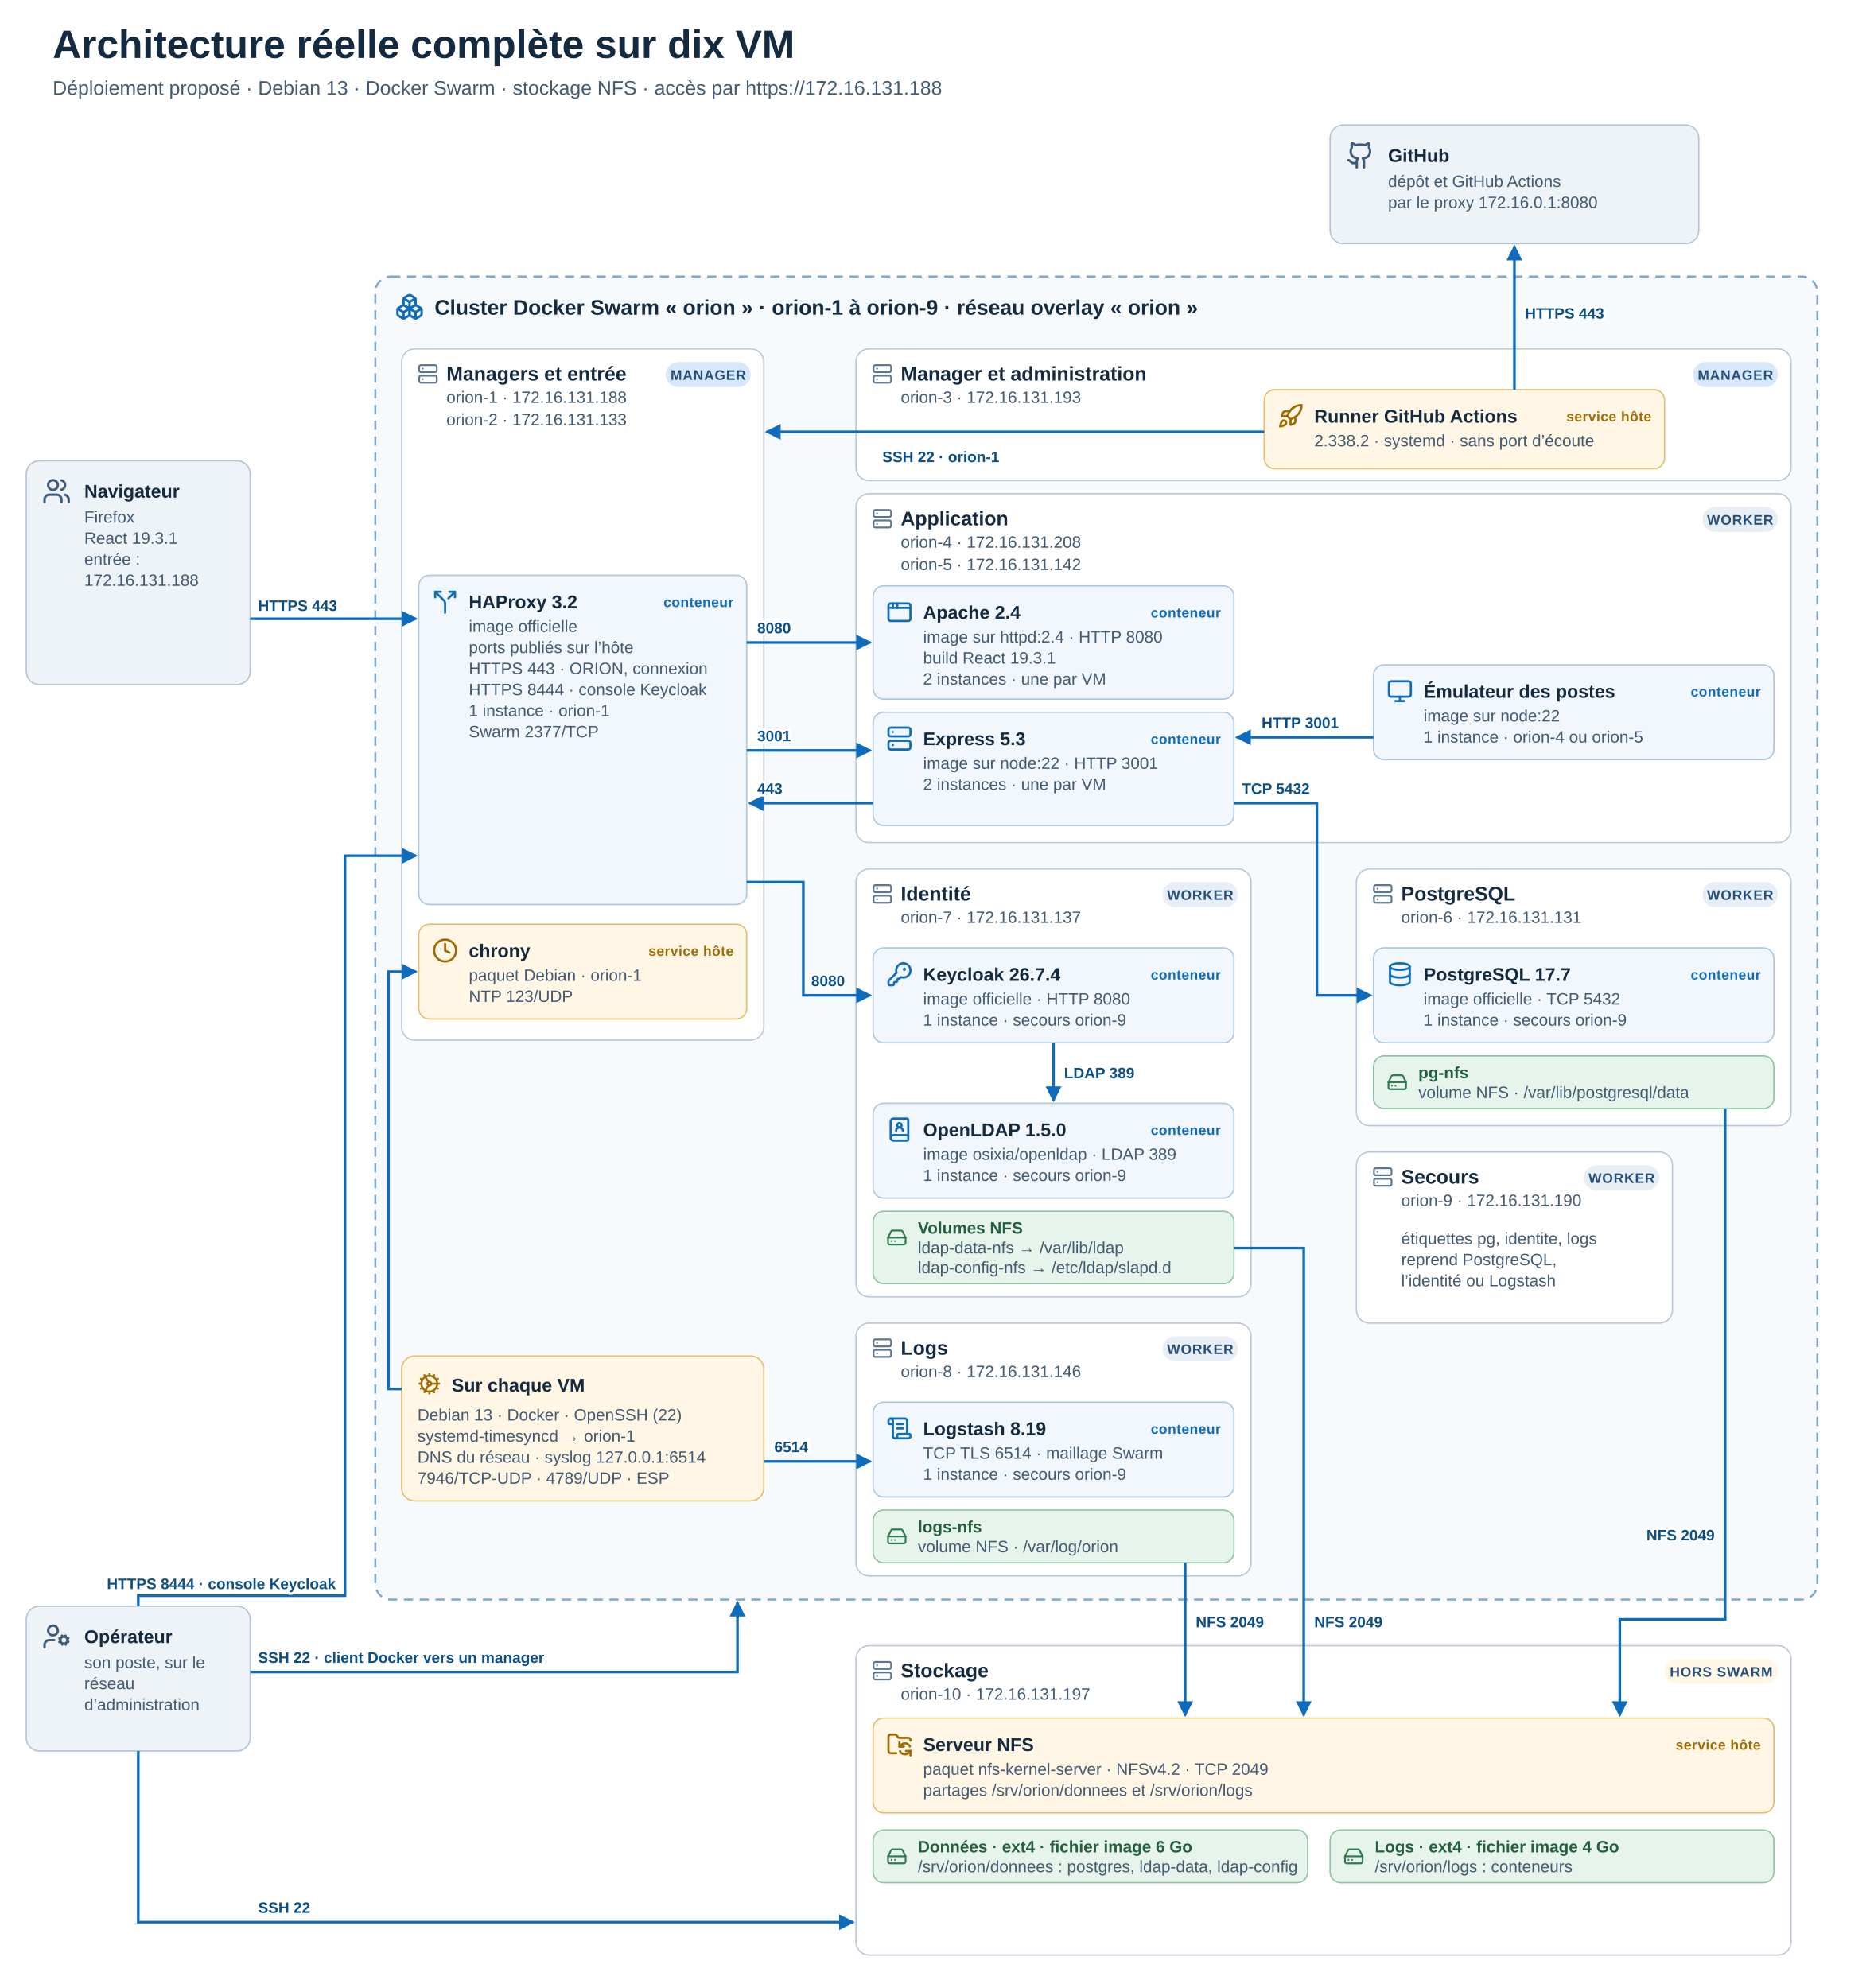
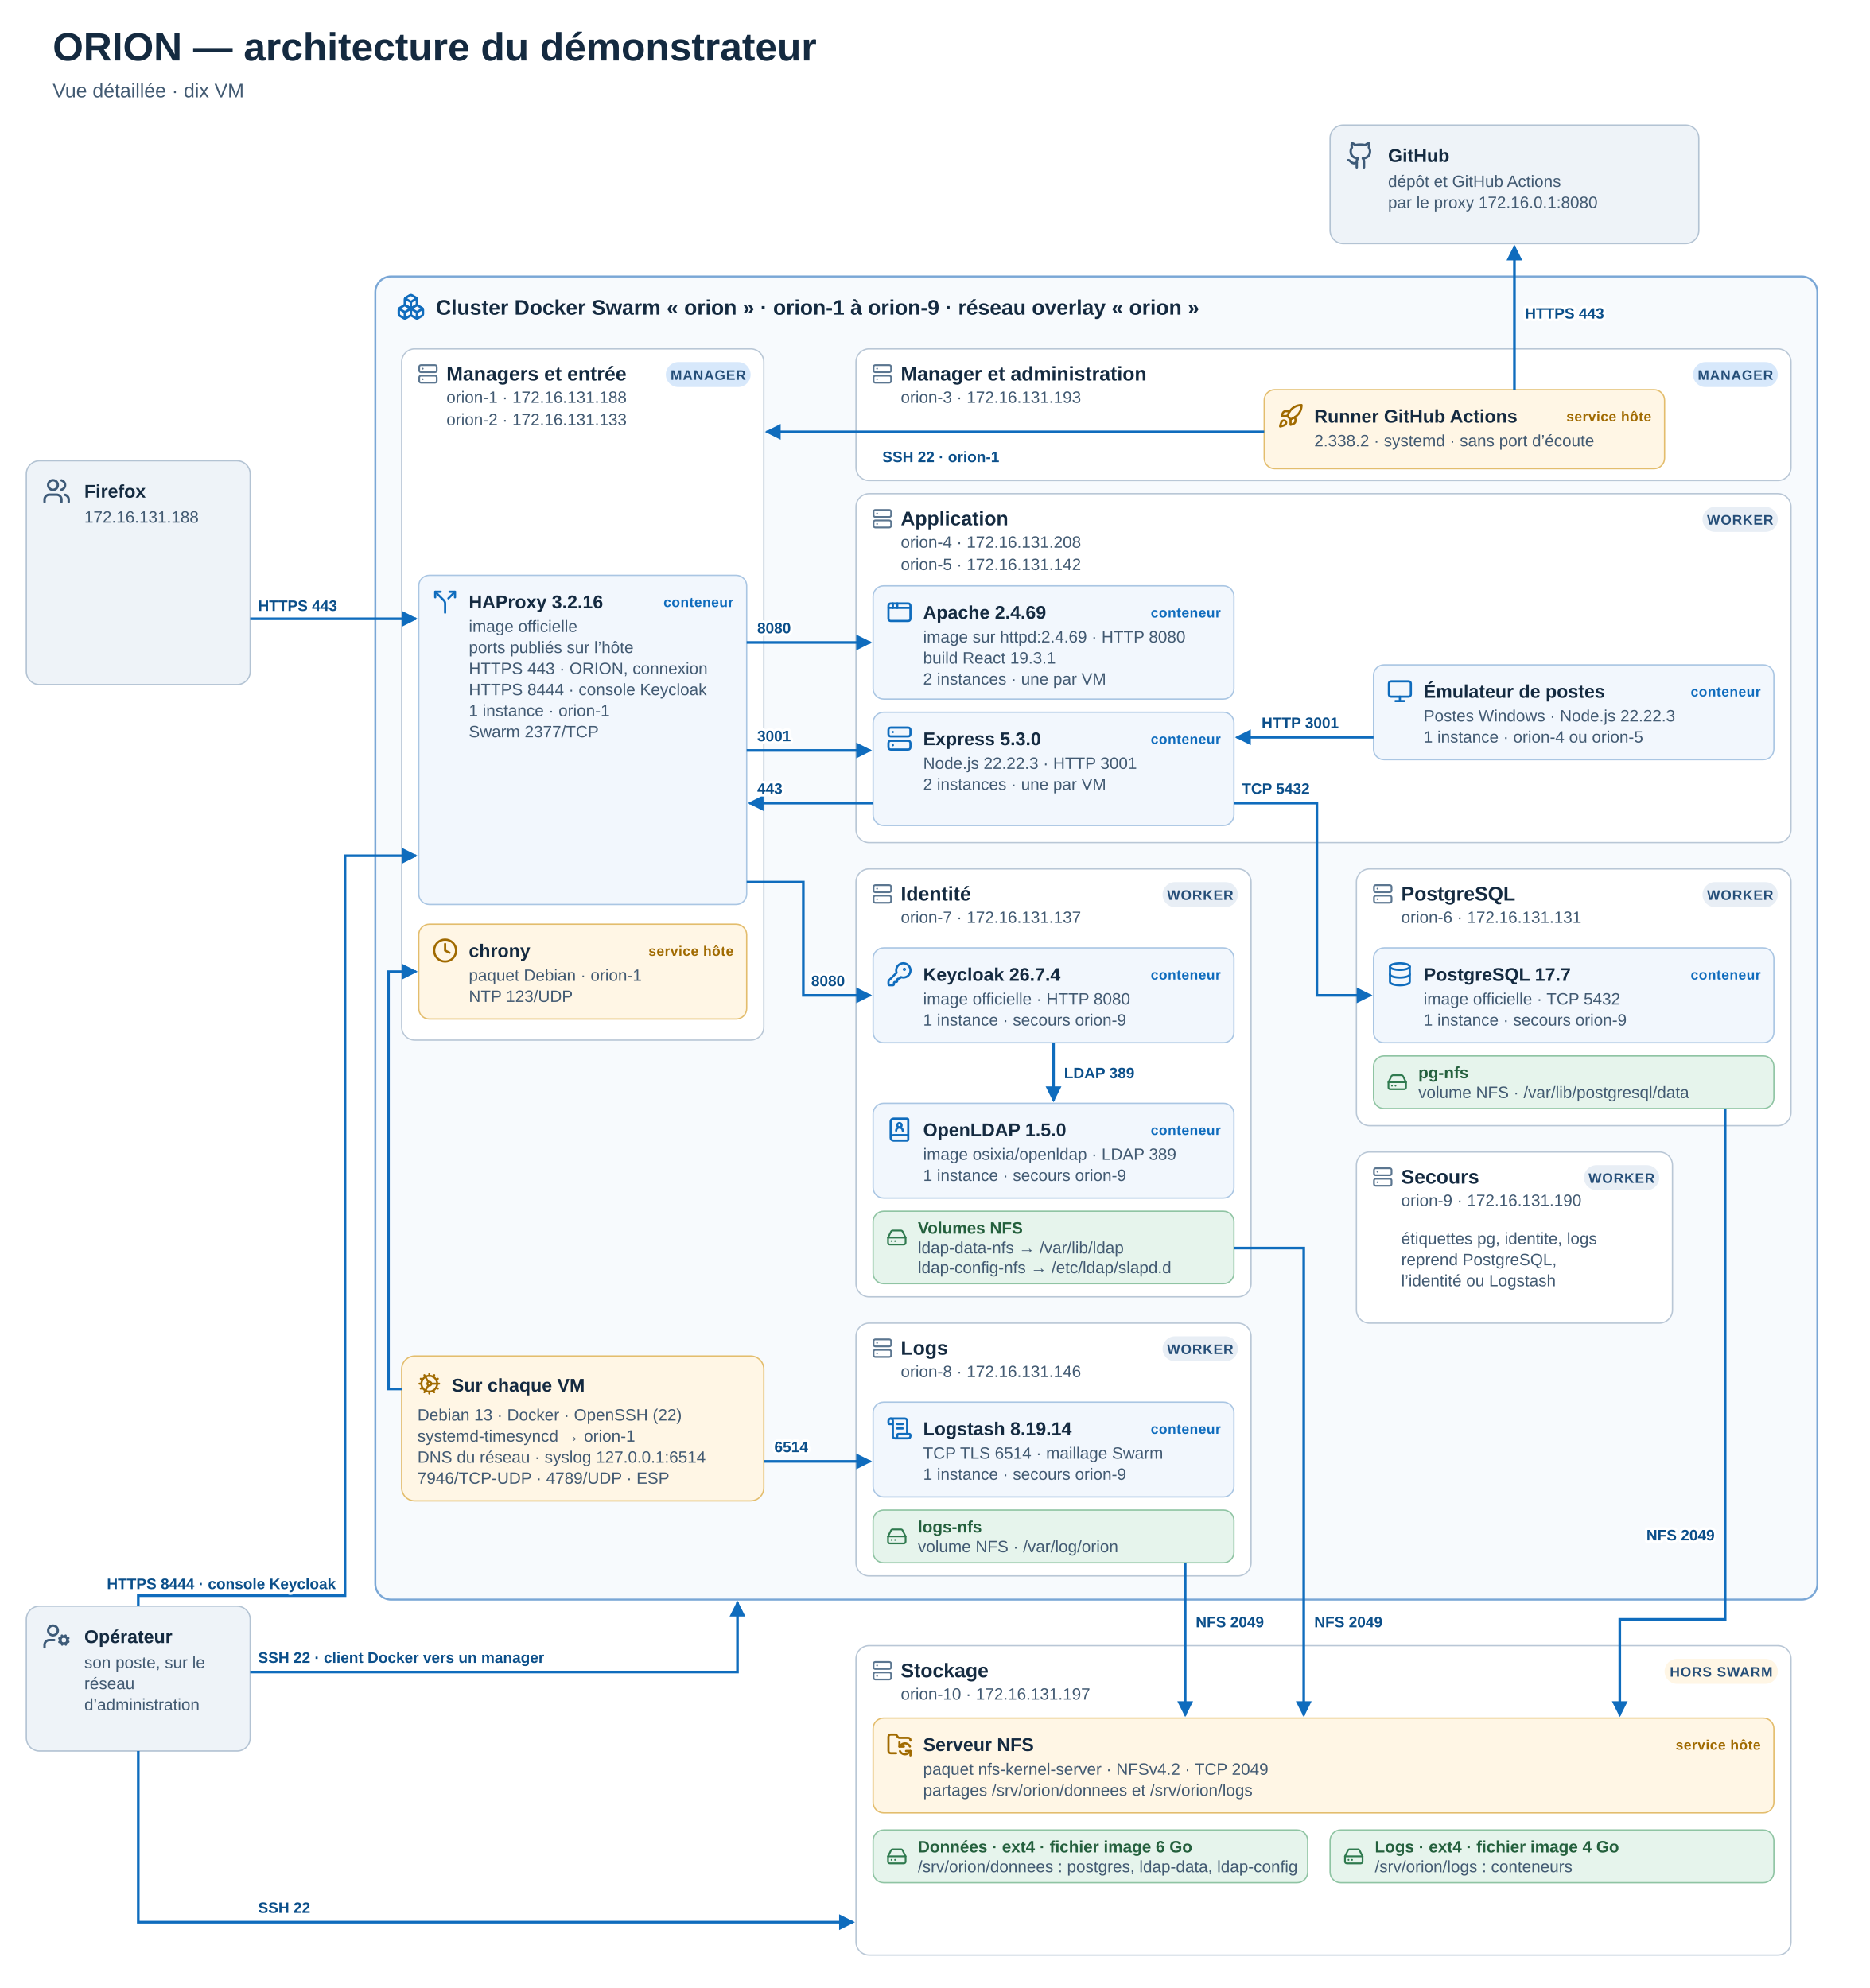
<svg xmlns="http://www.w3.org/2000/svg" width="1420" height="1510" viewBox="0 0 1420 1510" role="img" aria-labelledby="title desc">
  <defs>
    <marker id="arrow" viewBox="0 0 10 10" refX="9" refY="5" markerWidth="6" markerHeight="6" orient="auto">
      <path d="M0 0 L10 5 L0 10 Z" fill="#0f6cbd" />
    </marker>
    <marker id="arrow-start" viewBox="0 0 10 10" refX="1" refY="5" markerWidth="6" markerHeight="6" orient="auto">
      <path d="M10 0 L0 5 L10 10 Z" fill="#0f6cbd" />
    </marker>
    <symbol id="i-github" viewBox="0 0 24 24" fill="none" stroke="currentColor" stroke-width="2" stroke-linecap="round" stroke-linejoin="round">
      <path d="M15 22v-4a4.8 4.8 0 0 0-1-3.5c3 0 6-2 6-5.5.08-1.25-.27-2.48-1-3.5.28-1.15.28-2.35 0-3.5 0 0-1 0-3 1.5-2.64-.5-5.36-.5-8 0C6 2 5 2 5 2c-.3 1.15-.3 2.35 0 3.5A5.403 5.403 0 0 0 4 9c0 3.5 3 5.5 6 5.5-.39.49-.68 1.05-.85 1.65-.17.6-.22 1.23-.15 1.85v4" />
      <path d="M9 18c-4.51 2-5-2-7-2" />
    </symbol>
    <symbol id="i-users" viewBox="0 0 24 24" fill="none" stroke="currentColor" stroke-width="2" stroke-linecap="round" stroke-linejoin="round">
      <path d="M16 21v-2a4 4 0 0 0-4-4H6a4 4 0 0 0-4 4v2" />
      <circle cx="9" cy="7" r="4" />
      <path d="M22 21v-2a4 4 0 0 0-3-3.87" />
      <path d="M16 3.13a4 4 0 0 1 0 7.75" />
    </symbol>
    <symbol id="i-user-cog" viewBox="0 0 24 24" fill="none" stroke="currentColor" stroke-width="2" stroke-linecap="round" stroke-linejoin="round">
      <circle cx="18" cy="15" r="3" />
      <circle cx="9" cy="7" r="4" />
      <path d="M10 15H6a4 4 0 0 0-4 4v2" />
      <path d="m21.7 16.4-.9-.3" />
      <path d="m15.2 13.9-.9-.3" />
      <path d="m16.6 18.7.3-.9" />
      <path d="m19.1 12.2.3-.9" />
      <path d="m19.6 18.7-.4-1" />
      <path d="m16.8 12.3-.4-1" />
      <path d="m14.3 16.6 1-.4" />
      <path d="m20.7 13.8 1-.4" />
    </symbol>
    <symbol id="i-boxes" viewBox="0 0 24 24" fill="none" stroke="currentColor" stroke-width="2" stroke-linecap="round" stroke-linejoin="round">
      <path d="M2.97 12.92A2 2 0 0 0 2 14.63v3.24a2 2 0 0 0 .97 1.71l3 1.8a2 2 0 0 0 2.06 0L12 19v-5.5l-5-3-4.03 2.42Z" />
      <path d="m7 16.5-4.74-2.85" />
      <path d="m7 16.5 5-3" />
      <path d="M7 16.5v5.17" />
      <path d="M12 13.5V19l3.97 2.38a2 2 0 0 0 2.06 0l3-1.8a2 2 0 0 0 .97-1.71v-3.24a2 2 0 0 0-.97-1.71L17 10.5l-5 3Z" />
      <path d="m17 16.5-5-3" />
      <path d="m17 16.5 4.74-2.85" />
      <path d="M17 16.5v5.17" />
      <path d="M7.97 4.42A2 2 0 0 0 7 6.13v4.37l5 3 5-3V6.13a2 2 0 0 0-.97-1.71l-3-1.8a2 2 0 0 0-2.06 0l-3 1.8Z" />
      <path d="M12 8 7.26 5.15" />
      <path d="m12 8 4.74-2.85" />
      <path d="M12 13.5V8" />
    </symbol>
    <symbol id="i-server" viewBox="0 0 24 24" fill="none" stroke="currentColor" stroke-width="2" stroke-linecap="round" stroke-linejoin="round">
      <rect width="20" height="8" x="2" y="2" rx="2" ry="2" />
      <rect width="20" height="8" x="2" y="14" rx="2" ry="2" />
      <line x1="6" x2="6.01" y1="6" y2="6" />
      <line x1="6" x2="6.01" y1="18" y2="18" />
    </symbol>
    <symbol id="i-split" viewBox="0 0 24 24" fill="none" stroke="currentColor" stroke-width="2" stroke-linecap="round" stroke-linejoin="round">
      <path d="M16 3h5v5" />
      <path d="M8 3H3v5" />
      <path d="M12 22v-8.3a4 4 0 0 0-1.172-2.872L3 3" />
      <path d="m15 9 6-6" />
    </symbol>
    <symbol id="i-clock" viewBox="0 0 24 24" fill="none" stroke="currentColor" stroke-width="2" stroke-linecap="round" stroke-linejoin="round">
      <circle cx="12" cy="12" r="10" />
      <polyline points="12 6 12 12 16 14" />
    </symbol>
    <symbol id="i-cog" viewBox="0 0 24 24" fill="none" stroke="currentColor" stroke-width="2" stroke-linecap="round" stroke-linejoin="round">
      <path d="M12 20a8 8 0 1 0 0-16 8 8 0 0 0 0 16Z" />
      <path d="M12 14a2 2 0 1 0 0-4 2 2 0 0 0 0 4Z" />
      <path d="M12 2v2" />
      <path d="M12 22v-2" />
      <path d="m17 20.66-1-1.73" />
      <path d="M11 10.27 7 3.34" />
      <path d="m20.66 17-1.73-1" />
      <path d="m3.34 7 1.73 1" />
      <path d="M14 12h8" />
      <path d="M2 12h2" />
      <path d="m20.66 7-1.73 1" />
      <path d="m3.34 17 1.73-1" />
      <path d="m17 3.34-1 1.73" />
      <path d="m11 13.73-4 6.93" />
    </symbol>
    <symbol id="i-rocket" viewBox="0 0 24 24" fill="none" stroke="currentColor" stroke-width="2" stroke-linecap="round" stroke-linejoin="round">
      <path d="M4.5 16.5c-1.5 1.26-2 5-2 5s3.74-.5 5-2c.71-.84.7-2.13-.09-2.91a2.18 2.18 0 0 0-2.91-.09z" />
      <path d="m12 15-3-3a22 22 0 0 1 2-3.95A12.88 12.88 0 0 1 22 2c0 2.72-.78 7.5-6 11a22.35 22.35 0 0 1-4 2z" />
      <path d="M9 12H4s.55-3.03 2-4c1.62-1.08 5 0 5 0" />
      <path d="M12 15v5s3.03-.55 4-2c1.08-1.62 0-5 0-5" />
    </symbol>
    <symbol id="i-app-window" viewBox="0 0 24 24" fill="none" stroke="currentColor" stroke-width="2" stroke-linecap="round" stroke-linejoin="round">
      <rect x="2" y="4" width="20" height="16" rx="2" />
      <path d="M10 4v4" />
      <path d="M2 8h20" />
      <path d="M6 4v4" />
    </symbol>
    <symbol id="i-monitor" viewBox="0 0 24 24" fill="none" stroke="currentColor" stroke-width="2" stroke-linecap="round" stroke-linejoin="round">
      <rect width="20" height="14" x="2" y="3" rx="2" />
      <line x1="8" x2="16" y1="21" y2="21" />
      <line x1="12" x2="12" y1="17" y2="21" />
    </symbol>
    <symbol id="i-key-round" viewBox="0 0 24 24" fill="none" stroke="currentColor" stroke-width="2" stroke-linecap="round" stroke-linejoin="round">
      <path d="M2.586 17.414A2 2 0 0 0 2 18.828V21a1 1 0 0 0 1 1h3a1 1 0 0 0 1-1v-1a1 1 0 0 1 1-1h1a1 1 0 0 0 1-1v-1a1 1 0 0 1 1-1h.172a2 2 0 0 0 1.414-.586l.814-.814a6.5 6.5 0 1 0-4-4z" />
      <circle cx="16.5" cy="7.5" r=".5" fill="currentColor" />
    </symbol>
    <symbol id="i-book-user" viewBox="0 0 24 24" fill="none" stroke="currentColor" stroke-width="2" stroke-linecap="round" stroke-linejoin="round">
      <path d="M15 13a3 3 0 1 0-6 0" />
      <path d="M4 19.5v-15A2.5 2.5 0 0 1 6.5 2H19a1 1 0 0 1 1 1v18a1 1 0 0 1-1 1H6.5a1 1 0 0 1 0-5H20" />
      <circle cx="12" cy="8" r="2" />
    </symbol>
    <symbol id="i-hard-drive" viewBox="0 0 24 24" fill="none" stroke="currentColor" stroke-width="2" stroke-linecap="round" stroke-linejoin="round">
      <line x1="22" x2="2" y1="12" y2="12" />
      <path d="M5.45 5.11 2 12v6a2 2 0 0 0 2 2h16a2 2 0 0 0 2-2v-6l-3.45-6.89A2 2 0 0 0 16.76 4H7.24a2 2 0 0 0-1.79 1.11z" />
      <line x1="6" x2="6.01" y1="16" y2="16" />
      <line x1="10" x2="10.01" y1="16" y2="16" />
    </symbol>
    <symbol id="i-scroll-text" viewBox="0 0 24 24" fill="none" stroke="currentColor" stroke-width="2" stroke-linecap="round" stroke-linejoin="round">
      <path d="M15 12h-5" />
      <path d="M15 8h-5" />
      <path d="M19 17V5a2 2 0 0 0-2-2H4" />
      <path d="M8 21h12a2 2 0 0 0 2-2v-1a1 1 0 0 0-1-1H11a1 1 0 0 0-1 1v1a2 2 0 1 1-4 0V5a2 2 0 1 0-4 0v2a1 1 0 0 0 1 1h3" />
    </symbol>
    <symbol id="i-database" viewBox="0 0 24 24" fill="none" stroke="currentColor" stroke-width="2" stroke-linecap="round" stroke-linejoin="round">
      <ellipse cx="12" cy="5" rx="9" ry="3" />
      <path d="M3 5V19A9 3 0 0 0 21 19V5" />
      <path d="M3 12A9 3 0 0 0 21 12" />
    </symbol>
    <symbol id="i-folder-sync" viewBox="0 0 24 24" fill="none" stroke="currentColor" stroke-width="2" stroke-linecap="round" stroke-linejoin="round">
      <path d="M9 20H4a2 2 0 0 1-2-2V5a2 2 0 0 1 2-2h3.9a2 2 0 0 1 1.69.9l.81 1.2a2 2 0 0 0 1.67.9H20a2 2 0 0 1 2 2v.5" />
      <path d="M12 10v4h4" />
      <path d="m12 14 1.535-1.605a5 5 0 0 1 8 1.5" />
      <path d="M22 22v-4h-4" />
      <path d="m22 18-1.535 1.605a5 5 0 0 1-8-1.5" />
    </symbol>
  </defs>
  <style>
text{font-family:'Segoe UI',Arial,Helvetica,sans-serif;fill:#142a40}
.title{font-size:30px;font-weight:bold}
.body{font-size:15px;fill:#425a72}
.frame,.zname{font-size:16px;font-weight:bold}
.vm{font-size:15px;font-weight:bold}
.service{font-size:14px;font-weight:bold}
.cname{font-size:15px;font-weight:bold}
.crole{font-size:12.5px;fill:#425a72}
.cvm{font-size:12px;font-weight:bold;fill:#0f6cbd}
.caption{font-size:12.5px;fill:#425a72}
.vol{font-size:12.5px;font-weight:bold;fill:#24603d}
.tag{font-size:10.5px;font-weight:bold;fill:#0f6cbd;letter-spacing:.3px}
.tag.host{fill:#a06a00}
.badge{font-size:10.5px;font-weight:bold;fill:#254e78;letter-spacing:.5px}
.step{font-size:13px;font-weight:bold;fill:#fff}
.route{font-size:11.5px;font-weight:bold;fill:#0b4f8a;paint-order:stroke;stroke:#fff;stroke-width:4;stroke-linejoin:round}
.flow{fill:none;stroke:#0f6cbd;stroke-width:2}
.auto{stroke-dasharray:6 4}
</style>
  <rect width="1420" height="1510" fill="#fff" />
-   <text x="40" y="44" class="title" text-anchor="start">Architecture réelle complète sur dix VM</text>
-   <text x="40" y="72" class="body" text-anchor="start">Déploiement proposé · Debian 13 · Docker Swarm · stockage NFS · accès par https://172.16.131.188</text>
+   <text x="40" y="46" class="title" text-anchor="start">ORION — architecture du démonstrateur</text>
+   <text x="40" y="74" class="body" text-anchor="start">Vue détaillée · dix VM</text>
  <g transform="translate(0 70)">
    <rect x="1010" y="25" width="280" height="90" rx="10" fill="#eef3f8" stroke="#b3c3d3" />
    <use href="#i-github" x="1022" y="37" width="22" height="22" style="color:#3d5a78" />
    <text x="1054" y="53" class="service" text-anchor="start">GitHub</text>
    <text x="1054" y="72" class="caption" text-anchor="start">dépôt et GitHub Actions</text>
    <text x="1054" y="88" class="caption" text-anchor="start">par le proxy 172.16.0.1:8080</text>
    <rect x="20" y="280" width="170" height="170" rx="10" fill="#eef3f8" stroke="#b3c3d3" />
    <use href="#i-users" x="32" y="292" width="22" height="22" style="color:#3d5a78" />
-     <text x="64" y="308" class="service" text-anchor="start">Navigateur</text>
-     <text x="64" y="327" class="caption" text-anchor="start">Firefox</text>
-     <text x="64" y="343" class="caption" text-anchor="start">React 19.3.1</text>
-     <text x="64" y="359" class="caption" text-anchor="start">entrée :</text>
-     <text x="64" y="375" class="caption" text-anchor="start">172.16.131.188</text>
+     <text x="64" y="308" class="service" text-anchor="start">Firefox</text>
+     <text x="64" y="327" class="caption" text-anchor="start">172.16.131.188</text>
    <rect x="20" y="1150" width="170" height="110" rx="10" fill="#eef3f8" stroke="#b3c3d3" />
    <use href="#i-user-cog" x="32" y="1162" width="22" height="22" style="color:#3d5a78" />
    <text x="64" y="1178" class="service" text-anchor="start">Opérateur</text>
    <text x="64" y="1197" class="caption" text-anchor="start">son poste, sur le</text>
    <text x="64" y="1213" class="caption" text-anchor="start">réseau</text>
    <text x="64" y="1229" class="caption" text-anchor="start">d’administration</text>
-     <rect x="285" y="140" width="1095" height="1005" rx="12" fill="#f7fafd" stroke="#7aa7d6" stroke-dasharray="7 5" stroke-width="1.5" />
-     <use href="#i-boxes" x="300" y="152" width="22" height="22" style="color:#0f6cbd" />
-     <text x="330" y="169" class="frame" text-anchor="start">Cluster Docker Swarm « orion » · orion-1 à orion-9 · réseau overlay « orion »</text>
+     <rect x="285" y="140" width="1095" height="1005" rx="12" fill="#f7fafd" stroke="#7aa7d6" stroke-width="1.5" />
+     <use href="#i-boxes" x="301" y="152" width="22" height="22" style="color:#0f6cbd" />
+     <text x="331" y="169" class="frame" text-anchor="start">Cluster Docker Swarm « orion » · orion-1 à orion-9 · réseau overlay « orion »</text>
    <rect x="305" y="195" width="275" height="525" rx="10" fill="#ffffff" stroke="#b9c7d6" />
    <use href="#i-server" x="317" y="206" width="16" height="16" style="color:#5b7690" />
    <text x="339" y="219" class="vm" text-anchor="start">Managers et entrée</text>
    <text x="339" y="236" class="caption" text-anchor="start">orion-1 · 172.16.131.188</text>
    <text x="339" y="253" class="caption" text-anchor="start">orion-2 · 172.16.131.133</text>
    <rect x="505.6" y="205" width="64.4" height="19" rx="9.5" fill="#d7e8fb" stroke="none" />
    <text x="537.8" y="218.5" class="badge" text-anchor="middle">MANAGER</text>
    <rect x="318" y="367" width="249" height="250" rx="8" fill="#f2f7fd" stroke="#aac6e3" />
    <use href="#i-split" x="328" y="377" width="20" height="20" style="color:#0f6cbd" />
-     <text x="356" y="392" class="service" text-anchor="start">HAProxy 3.2</text>
+     <text x="356" y="392" class="service" text-anchor="start">HAProxy 3.2.16</text>
    <text x="557" y="391" class="tag" text-anchor="end">conteneur</text>
    <text x="356" y="410" class="caption" text-anchor="start">image officielle</text>
    <text x="356" y="426" class="caption" text-anchor="start">ports publiés sur l’hôte</text>
    <text x="356" y="442" class="caption" text-anchor="start">HTTPS 443 · ORION, connexion</text>
    <text x="356" y="458" class="caption" text-anchor="start">HTTPS 8444 · console Keycloak</text>
    <text x="356" y="474" class="caption" text-anchor="start">1 instance · orion-1</text>
    <text x="356" y="490" class="caption" text-anchor="start">Swarm 2377/TCP</text>
    <rect x="318" y="632" width="249" height="72" rx="8" fill="#fff6e5" stroke="#e3bd6d" />
    <use href="#i-clock" x="328" y="642" width="20" height="20" style="color:#a06a00" />
    <text x="356" y="657" class="service" text-anchor="start">chrony</text>
    <text x="557" y="656" class="tag host" text-anchor="end">service hôte</text>
    <text x="356" y="675" class="caption" text-anchor="start">paquet Debian · orion-1</text>
    <text x="356" y="691" class="caption" text-anchor="start">NTP 123/UDP</text>
    <rect x="305" y="960" width="275" height="110" rx="10" fill="#fff6e5" stroke="#e3bd6d" />
    <use href="#i-cog" x="317" y="972" width="18" height="18" style="color:#a06a00" />
    <text x="343" y="987" class="service" text-anchor="start">Sur chaque VM</text>
    <text x="317" y="1009" class="caption" text-anchor="start">Debian 13 · Docker · OpenSSH (22)</text>
    <text x="317" y="1025" class="caption" text-anchor="start">systemd-timesyncd → orion-1</text>
    <text x="317" y="1041" class="caption" text-anchor="start">DNS du réseau · syslog 127.0.0.1:6514</text>
    <text x="317" y="1057" class="caption" text-anchor="start">7946/TCP-UDP · 4789/UDP · ESP</text>
    <rect x="650" y="195" width="710" height="100" rx="10" fill="#ffffff" stroke="#b9c7d6" />
    <use href="#i-server" x="662" y="206" width="16" height="16" style="color:#5b7690" />
    <text x="684" y="219" class="vm" text-anchor="start">Manager et administration</text>
    <text x="684" y="236" class="caption" text-anchor="start">orion-3 · 172.16.131.193</text>
    <rect x="1285.6" y="205" width="64.4" height="19" rx="9.5" fill="#d7e8fb" stroke="none" />
    <text x="1317.8" y="218.5" class="badge" text-anchor="middle">MANAGER</text>
    <rect x="960" y="226" width="304" height="60" rx="8" fill="#fff6e5" stroke="#e3bd6d" />
    <use href="#i-rocket" x="970" y="236" width="20" height="20" style="color:#a06a00" />
    <text x="998" y="251" class="service" text-anchor="start">Runner GitHub Actions</text>
    <text x="1254" y="250" class="tag host" text-anchor="end">service hôte</text>
    <text x="998" y="269" class="caption" text-anchor="start">2.338.2 · systemd · sans port d’écoute</text>
    <rect x="650" y="305" width="710" height="265" rx="10" fill="#ffffff" stroke="#b9c7d6" />
    <use href="#i-server" x="662" y="316" width="16" height="16" style="color:#5b7690" />
    <text x="684" y="329" class="vm" text-anchor="start">Application</text>
    <text x="684" y="346" class="caption" text-anchor="start">orion-4 · 172.16.131.208</text>
    <text x="684" y="363" class="caption" text-anchor="start">orion-5 · 172.16.131.142</text>
    <rect x="1292.8" y="315" width="57.2" height="19" rx="9.5" fill="#e8eef5" stroke="none" />
    <text x="1321.4" y="328.5" class="badge" text-anchor="middle">WORKER</text>
    <rect x="663" y="375" width="274" height="86" rx="8" fill="#f2f7fd" stroke="#aac6e3" />
    <use href="#i-app-window" x="673" y="385" width="20" height="20" style="color:#0f6cbd" />
-     <text x="701" y="400" class="service" text-anchor="start">Apache 2.4</text>
+     <text x="701" y="400" class="service" text-anchor="start">Apache 2.4.69</text>
    <text x="927" y="399" class="tag" text-anchor="end">conteneur</text>
-     <text x="701" y="418" class="caption" text-anchor="start">image sur httpd:2.4 · HTTP 8080</text>
+     <text x="701" y="418" class="caption" text-anchor="start">image sur httpd:2.4.69 · HTTP 8080</text>
    <text x="701" y="434" class="caption" text-anchor="start">build React 19.3.1</text>
    <text x="701" y="450" class="caption" text-anchor="start">2 instances · une par VM</text>
    <rect x="663" y="471" width="274" height="86" rx="8" fill="#f2f7fd" stroke="#aac6e3" />
    <use href="#i-server" x="673" y="481" width="20" height="20" style="color:#0f6cbd" />
-     <text x="701" y="496" class="service" text-anchor="start">Express 5.3</text>
+     <text x="701" y="496" class="service" text-anchor="start">Express 5.3.0</text>
    <text x="927" y="495" class="tag" text-anchor="end">conteneur</text>
-     <text x="701" y="514" class="caption" text-anchor="start">image sur node:22 · HTTP 3001</text>
+     <text x="701" y="514" class="caption" text-anchor="start">Node.js 22.22.3 · HTTP 3001</text>
    <text x="701" y="530" class="caption" text-anchor="start">2 instances · une par VM</text>
    <rect x="1043" y="435" width="304" height="72" rx="8" fill="#f2f7fd" stroke="#aac6e3" />
    <use href="#i-monitor" x="1053" y="445" width="20" height="20" style="color:#0f6cbd" />
-     <text x="1081" y="460" class="service" text-anchor="start">Émulateur des postes</text>
+     <text x="1081" y="460" class="service" text-anchor="start">Émulateur de postes</text>
    <text x="1337" y="459" class="tag" text-anchor="end">conteneur</text>
-     <text x="1081" y="478" class="caption" text-anchor="start">image sur node:22</text>
+     <text x="1081" y="478" class="caption" text-anchor="start">Postes Windows · Node.js 22.22.3</text>
    <text x="1081" y="494" class="caption" text-anchor="start">1 instance · orion-4 ou orion-5</text>
    <rect x="650" y="590" width="300" height="325" rx="10" fill="#ffffff" stroke="#b9c7d6" />
    <use href="#i-server" x="662" y="601" width="16" height="16" style="color:#5b7690" />
    <text x="684" y="614" class="vm" text-anchor="start">Identité</text>
    <text x="684" y="631" class="caption" text-anchor="start">orion-7 · 172.16.131.137</text>
    <rect x="882.8" y="600" width="57.2" height="19" rx="9.5" fill="#e8eef5" stroke="none" />
    <text x="911.4" y="613.5" class="badge" text-anchor="middle">WORKER</text>
    <rect x="663" y="650" width="274" height="72" rx="8" fill="#f2f7fd" stroke="#aac6e3" />
    <use href="#i-key-round" x="673" y="660" width="20" height="20" style="color:#0f6cbd" />
    <text x="701" y="675" class="service" text-anchor="start">Keycloak 26.7.4</text>
    <text x="927" y="674" class="tag" text-anchor="end">conteneur</text>
    <text x="701" y="693" class="caption" text-anchor="start">image officielle · HTTP 8080</text>
    <text x="701" y="709" class="caption" text-anchor="start">1 instance · secours orion-9</text>
    <rect x="663" y="768" width="274" height="72" rx="8" fill="#f2f7fd" stroke="#aac6e3" />
    <use href="#i-book-user" x="673" y="778" width="20" height="20" style="color:#0f6cbd" />
    <text x="701" y="793" class="service" text-anchor="start">OpenLDAP 1.5.0</text>
    <text x="927" y="792" class="tag" text-anchor="end">conteneur</text>
    <text x="701" y="811" class="caption" text-anchor="start">image osixia/openldap · LDAP 389</text>
    <text x="701" y="827" class="caption" text-anchor="start">1 instance · secours orion-9</text>
    <rect x="663" y="850" width="274" height="55" rx="8" fill="#e6f4ec" stroke="#8fc4a3" />
    <use href="#i-hard-drive" x="673" y="862" width="16" height="16" style="color:#2f7a4f" />
    <text x="697" y="867" class="vol" text-anchor="start">Volumes NFS</text>
    <text x="697" y="882" class="caption" text-anchor="start">ldap-data-nfs → /var/lib/ldap</text>
    <text x="697" y="897" class="caption" text-anchor="start">ldap-config-nfs → /etc/ldap/slapd.d</text>
    <rect x="650" y="935" width="300" height="192" rx="10" fill="#ffffff" stroke="#b9c7d6" />
    <use href="#i-server" x="662" y="946" width="16" height="16" style="color:#5b7690" />
    <text x="684" y="959" class="vm" text-anchor="start">Logs</text>
    <text x="684" y="976" class="caption" text-anchor="start">orion-8 · 172.16.131.146</text>
    <rect x="882.8" y="945" width="57.2" height="19" rx="9.5" fill="#e8eef5" stroke="none" />
    <text x="911.4" y="958.5" class="badge" text-anchor="middle">WORKER</text>
    <rect x="663" y="995" width="274" height="72" rx="8" fill="#f2f7fd" stroke="#aac6e3" />
    <use href="#i-scroll-text" x="673" y="1005" width="20" height="20" style="color:#0f6cbd" />
-     <text x="701" y="1020" class="service" text-anchor="start">Logstash 8.19</text>
+     <text x="701" y="1020" class="service" text-anchor="start">Logstash 8.19.14</text>
    <text x="927" y="1019" class="tag" text-anchor="end">conteneur</text>
    <text x="701" y="1038" class="caption" text-anchor="start">TCP TLS 6514 · maillage Swarm</text>
    <text x="701" y="1054" class="caption" text-anchor="start">1 instance · secours orion-9</text>
    <rect x="663" y="1077" width="274" height="40" rx="8" fill="#e6f4ec" stroke="#8fc4a3" />
    <use href="#i-hard-drive" x="673" y="1089" width="16" height="16" style="color:#2f7a4f" />
    <text x="697" y="1094" class="vol" text-anchor="start">logs-nfs</text>
    <text x="697" y="1109" class="caption" text-anchor="start">volume NFS · /var/log/orion</text>
    <rect x="1030" y="590" width="330" height="195" rx="10" fill="#ffffff" stroke="#b9c7d6" />
    <use href="#i-server" x="1042" y="601" width="16" height="16" style="color:#5b7690" />
    <text x="1064" y="614" class="vm" text-anchor="start">PostgreSQL</text>
    <text x="1064" y="631" class="caption" text-anchor="start">orion-6 · 172.16.131.131</text>
    <rect x="1292.8" y="600" width="57.2" height="19" rx="9.5" fill="#e8eef5" stroke="none" />
    <text x="1321.4" y="613.5" class="badge" text-anchor="middle">WORKER</text>
    <rect x="1043" y="650" width="304" height="72" rx="8" fill="#f2f7fd" stroke="#aac6e3" />
    <use href="#i-database" x="1053" y="660" width="20" height="20" style="color:#0f6cbd" />
    <text x="1081" y="675" class="service" text-anchor="start">PostgreSQL 17.7</text>
    <text x="1337" y="674" class="tag" text-anchor="end">conteneur</text>
    <text x="1081" y="693" class="caption" text-anchor="start">image officielle · TCP 5432</text>
    <text x="1081" y="709" class="caption" text-anchor="start">1 instance · secours orion-9</text>
    <rect x="1043" y="732" width="304" height="40" rx="8" fill="#e6f4ec" stroke="#8fc4a3" />
    <use href="#i-hard-drive" x="1053" y="744" width="16" height="16" style="color:#2f7a4f" />
    <text x="1077" y="749" class="vol" text-anchor="start">pg-nfs</text>
    <text x="1077" y="764" class="caption" text-anchor="start">volume NFS · /var/lib/postgresql/data</text>
    <rect x="1030" y="805" width="240" height="130" rx="10" fill="#ffffff" stroke="#b9c7d6" />
    <use href="#i-server" x="1042" y="816" width="16" height="16" style="color:#5b7690" />
    <text x="1064" y="829" class="vm" text-anchor="start">Secours</text>
    <text x="1064" y="846" class="caption" text-anchor="start">orion-9 · 172.16.131.190</text>
    <rect x="1202.8" y="815" width="57.2" height="19" rx="9.5" fill="#e8eef5" stroke="none" />
    <text x="1231.4" y="828.5" class="badge" text-anchor="middle">WORKER</text>
    <text x="1064" y="875" class="caption" text-anchor="start">étiquettes pg, identite, logs</text>
    <text x="1064" y="891" class="caption" text-anchor="start">reprend PostgreSQL,</text>
    <text x="1064" y="907" class="caption" text-anchor="start">l’identité ou Logstash</text>
    <rect x="650" y="1180" width="710" height="235" rx="10" fill="#ffffff" stroke="#b9c7d6" />
    <use href="#i-server" x="662" y="1191" width="16" height="16" style="color:#5b7690" />
    <text x="684" y="1204" class="vm" text-anchor="start">Stockage</text>
    <text x="684" y="1221" class="caption" text-anchor="start">orion-10 · 172.16.131.197</text>
    <rect x="1264" y="1190" width="86" height="19" rx="9.5" fill="#fff6e5" stroke="none" />
    <text x="1307" y="1203.5" class="badge" text-anchor="middle">HORS SWARM</text>
    <rect x="663" y="1235" width="684" height="72" rx="8" fill="#fff6e5" stroke="#e3bd6d" />
    <use href="#i-folder-sync" x="673" y="1245" width="20" height="20" style="color:#a06a00" />
    <text x="701" y="1260" class="service" text-anchor="start">Serveur NFS</text>
    <text x="1337" y="1259" class="tag host" text-anchor="end">service hôte</text>
    <text x="701" y="1278" class="caption" text-anchor="start">paquet nfs-kernel-server · NFSv4.2 · TCP 2049</text>
    <text x="701" y="1294" class="caption" text-anchor="start">partages /srv/orion/donnees et /srv/orion/logs</text>
    <rect x="663" y="1320" width="330" height="40" rx="8" fill="#e6f4ec" stroke="#8fc4a3" />
    <use href="#i-hard-drive" x="673" y="1332" width="16" height="16" style="color:#2f7a4f" />
    <text x="697" y="1337" class="vol" text-anchor="start">Données · ext4 · fichier image 6 Go</text>
    <text x="697" y="1352" class="caption" text-anchor="start">/srv/orion/donnees : postgres, ldap-data, ldap-config</text>
    <rect x="1010" y="1320" width="337" height="40" rx="8" fill="#e6f4ec" stroke="#8fc4a3" />
    <use href="#i-hard-drive" x="1020" y="1332" width="16" height="16" style="color:#2f7a4f" />
    <text x="1044" y="1337" class="vol" text-anchor="start">Logs · ext4 · fichier image 4 Go</text>
    <text x="1044" y="1352" class="caption" text-anchor="start">/srv/orion/logs : conteneurs</text>
    <path d="M190 400 L316 400" class="flow" marker-end="url(#arrow)" />
    <text x="196" y="394" class="route" text-anchor="start">HTTPS 443</text>
    <path d="M567 418 L661 418" class="flow" marker-end="url(#arrow)" />
    <text x="575" y="411" class="route" text-anchor="start">8080</text>
    <path d="M567 500 L661 500" class="flow" marker-end="url(#arrow)" />
    <text x="575" y="493" class="route" text-anchor="start">3001</text>
    <path d="M663 540 L569 540" class="flow" marker-end="url(#arrow)" />
    <text x="575" y="533" class="route" text-anchor="start">443</text>
    <path d="M567 600 L610 600 L610 686 L661 686" class="flow" marker-end="url(#arrow)" />
    <text x="616" y="679" class="route" text-anchor="start">8080</text>
    <path d="M800 722 L800 766" class="flow" marker-end="url(#arrow)" />
    <text x="808" y="749" class="route" text-anchor="start">LDAP 389</text>
    <path d="M937 540 L1000 540 L1000 686 L1041 686" class="flow" marker-end="url(#arrow)" />
    <text x="943" y="533" class="route" text-anchor="start">TCP 5432</text>
    <path d="M1043 490 L939 490" class="flow" marker-end="url(#arrow)" />
    <text x="958" y="483" class="route" text-anchor="start">HTTP 3001</text>
    <path d="M937 878 L990 878 L990 1233" class="flow" marker-end="url(#arrow)" />
    <text x="998" y="1166" class="route" text-anchor="start">NFS 2049</text>
    <path d="M900 1117 L900 1233" class="flow" marker-end="url(#arrow)" />
    <text x="908" y="1166" class="route" text-anchor="start">NFS 2049</text>
    <path d="M1310 772 L1310 1160 L1230 1160 L1230 1233" class="flow" marker-end="url(#arrow)" />
    <text x="1302" y="1100" class="route" text-anchor="end">NFS 2049</text>
    <path d="M580 1040 L661 1040" class="flow" marker-end="url(#arrow)" />
    <text x="588" y="1033" class="route" text-anchor="start">6514</text>
    <path d="M305 985 L295 985 L295 668 L316 668" class="flow" marker-end="url(#arrow)" />
    <path d="M190 1200 L560 1200 L560 1147" class="flow" marker-end="url(#arrow)" />
    <text x="196" y="1193" class="route" text-anchor="start">SSH 22 · client Docker vers un manager</text>
    <path d="M105 1260 L105 1390 L648 1390" class="flow" marker-end="url(#arrow)" />
    <text x="196" y="1383" class="route" text-anchor="start">SSH 22</text>
    <path d="M105 1150 L105 1142 L262 1142 L262 580 L316 580" class="flow" marker-end="url(#arrow)" />
    <text x="255" y="1137" class="route" text-anchor="end">HTTPS 8444 · console Keycloak</text>
    <path d="M1150 226 L1150 117" class="flow" marker-end="url(#arrow)" />
    <text x="1158" y="172" class="route" text-anchor="start">HTTPS 443</text>
    <path d="M960 258 L582 258" class="flow" marker-end="url(#arrow)" />
    <text x="670" y="281" class="route" text-anchor="start">SSH 22 · orion-1</text>
  </g>
</svg>
